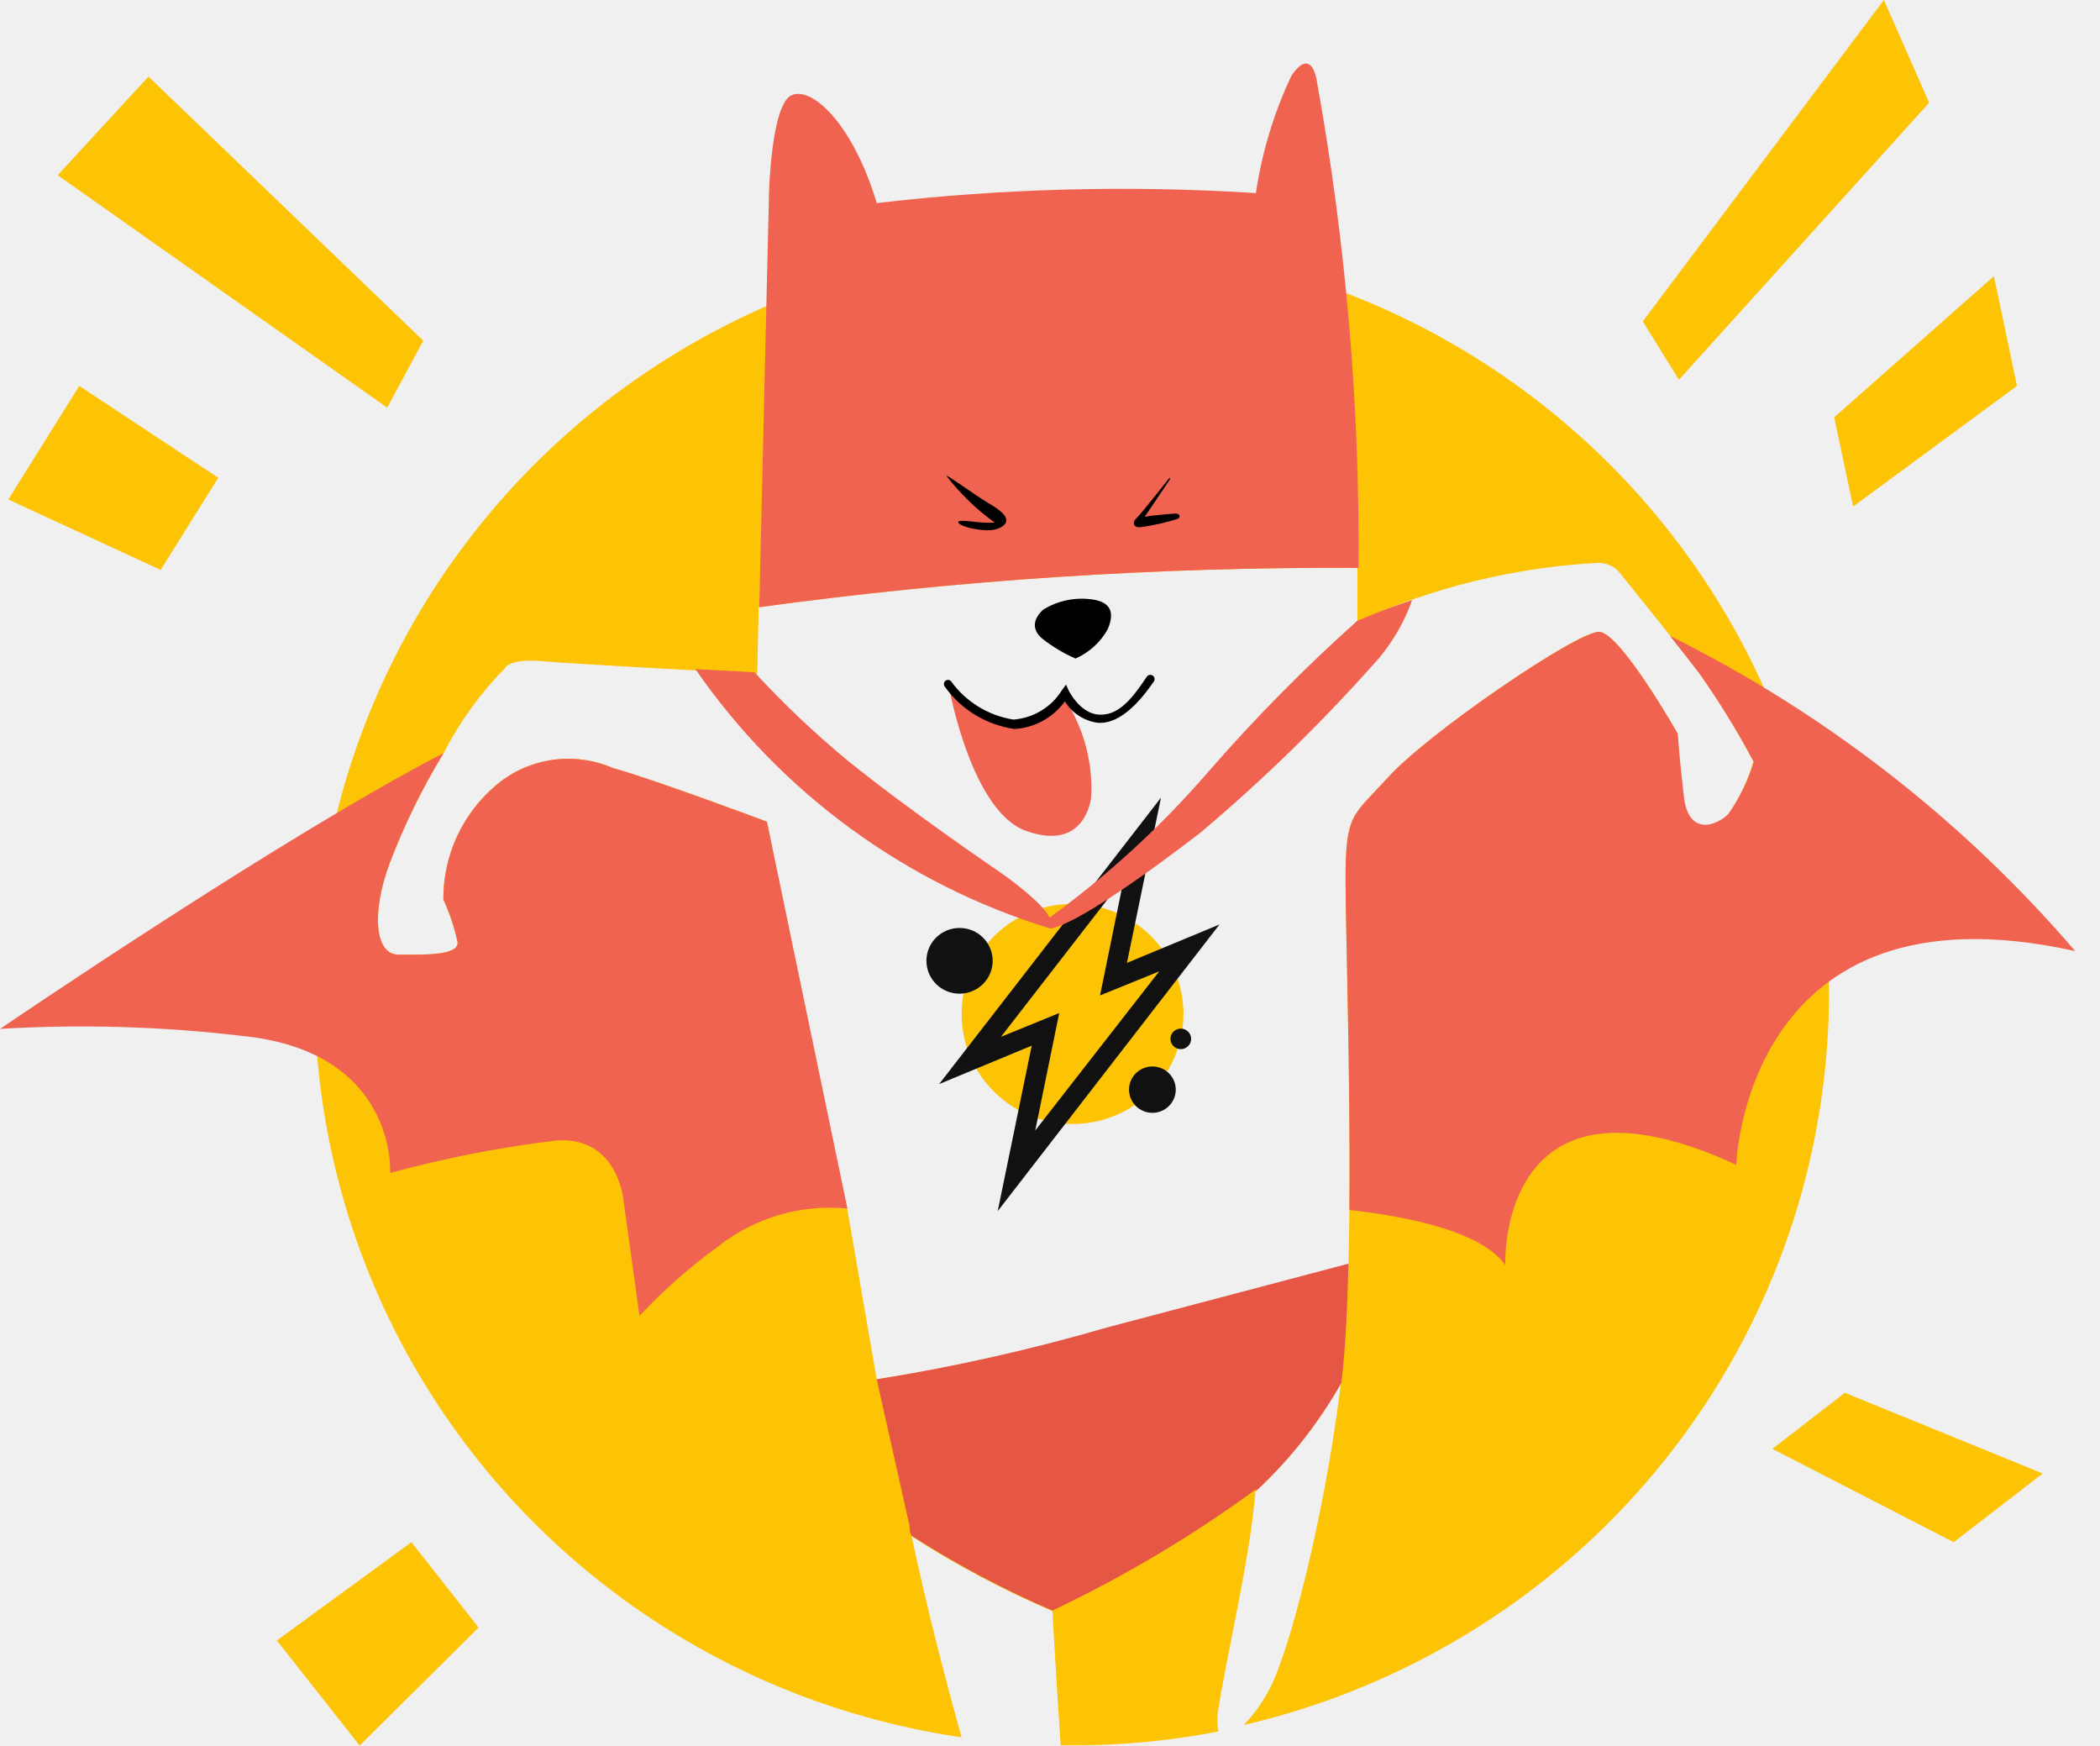
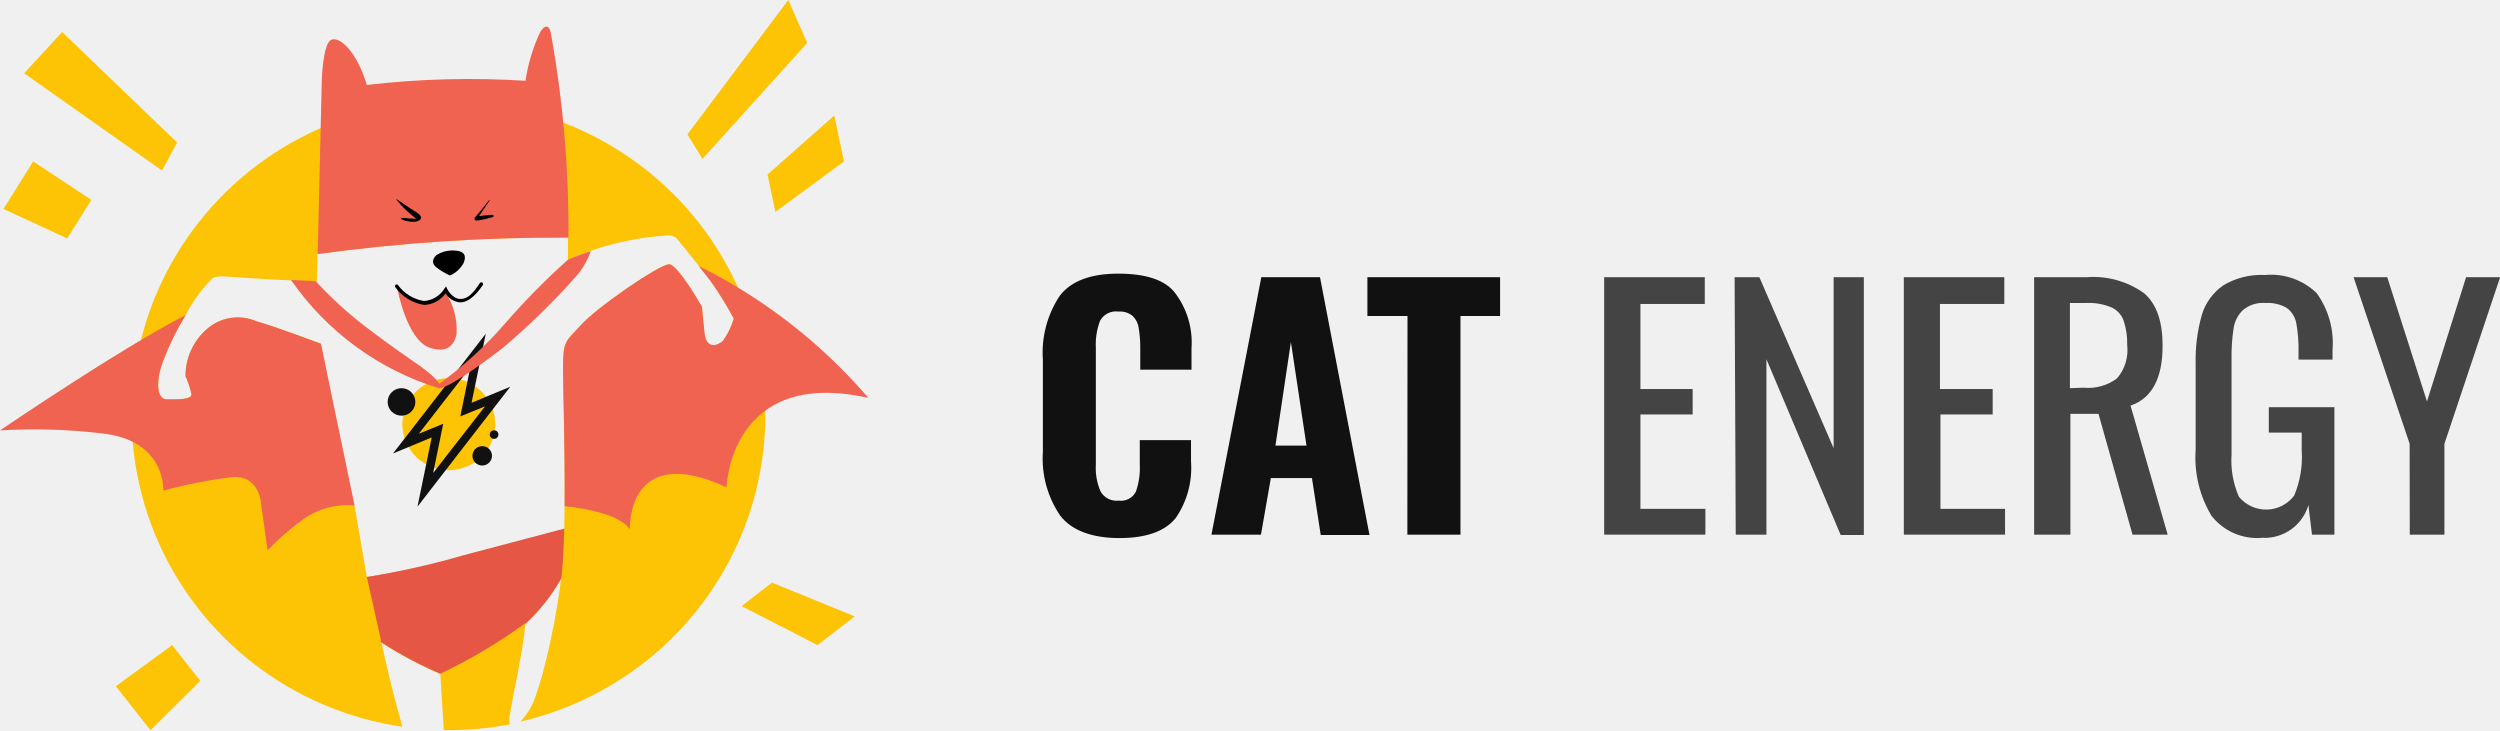
- <svg xmlns="http://www.w3.org/2000/svg" width="71" height="59" viewBox="0 0 71 59" fill="none">
-   <path d="M59.882 23.806C58.158 19.709 55.382 16.132 51.83 13.431C48.278 10.729 44.074 8.999 39.637 8.411C35.201 7.823 30.686 8.399 26.544 10.081C22.402 11.763 18.776 14.492 16.029 17.997C13.281 21.502 11.508 25.66 10.885 30.056C10.262 34.453 10.812 38.934 12.479 43.054C14.147 47.175 16.874 50.789 20.389 53.538C23.903 56.287 28.083 58.075 32.511 58.722C31.931 56.649 31.341 54.358 30.821 51.928C32.334 52.901 33.926 53.747 35.581 54.457C35.581 54.457 35.701 56.599 35.861 58.99C37.65 59.021 39.436 58.864 41.191 58.524C41.146 58.275 41.146 58.019 41.191 57.77C41.481 55.915 42.282 52.572 42.442 50.42C43.595 49.35 44.573 48.108 45.342 46.74L45.282 47.176C44.732 51.402 43.582 55.915 42.882 57.165C42.655 57.579 42.376 57.962 42.052 58.306C45.672 57.463 49.063 55.85 51.992 53.578C54.921 51.306 57.317 48.429 59.013 45.147C60.709 41.865 61.666 38.257 61.816 34.572C61.966 30.887 61.306 27.213 59.882 23.806ZM58.412 27.566C57.972 27.992 57.062 28.28 56.912 26.99C56.762 25.701 56.722 24.798 56.722 24.798C56.722 24.798 54.792 21.396 54.072 21.356C53.352 21.317 48.242 24.798 46.892 26.316C45.722 27.596 45.492 27.506 45.492 29.758C45.492 31.454 45.712 37.862 45.592 42.762L37.441 44.915C34.88 45.644 32.274 46.214 29.641 46.621L28.641 40.838H28.501L25.931 27.774C25.931 27.774 22.121 26.346 20.721 25.959C20.063 25.674 19.337 25.581 18.628 25.692C17.919 25.802 17.258 26.112 16.72 26.584C16.172 27.06 15.734 27.647 15.435 28.306C15.137 28.965 14.985 29.68 14.99 30.403C15.202 30.864 15.363 31.346 15.47 31.841C15.52 32.317 14.27 32.267 13.47 32.267C12.67 32.267 12.55 30.839 13.18 29.163C13.672 27.874 14.281 26.632 15 25.453C15.541 24.4 16.239 23.433 17.07 22.586C17.07 22.586 17.21 22.249 18.32 22.348C19.43 22.447 25.601 22.775 25.601 22.775L25.651 20.523C32.357 19.605 39.121 19.16 45.892 19.194C45.892 19.799 45.892 20.404 45.892 21.009C48.456 19.848 51.217 19.175 54.032 19.025C54.183 19.021 54.332 19.055 54.466 19.122C54.601 19.19 54.716 19.289 54.802 19.412C55.142 19.839 57.212 22.388 57.452 22.755C58.125 23.708 58.736 24.702 59.282 25.731C59.095 26.382 58.801 26.999 58.412 27.556V27.566Z" fill="#FDC305" />
-   <path d="M56.463 21.495C56.933 22.09 57.343 22.616 57.463 22.775C58.135 23.728 58.746 24.721 59.293 25.75C59.103 26.381 58.812 26.977 58.433 27.516C57.993 27.943 57.083 28.23 56.933 26.941C56.783 25.651 56.722 24.798 56.722 24.798C56.722 24.798 54.792 21.396 54.072 21.356C53.352 21.317 48.242 24.798 46.892 26.316C45.722 27.596 45.492 27.506 45.492 29.758C45.492 31.246 45.662 36.354 45.622 40.897C47.432 41.096 50.093 41.592 50.892 42.762C50.892 42.762 50.602 35.64 58.703 39.37C58.703 39.37 58.983 29.659 70.163 32.148C66.363 27.722 61.703 24.099 56.463 21.495Z" fill="#F06351" />
-   <path d="M45.932 19.194C45.973 13.697 45.504 8.209 44.532 2.797C44.532 2.797 44.382 1.508 43.662 2.559C43.068 3.816 42.664 5.153 42.462 6.527C38.187 6.255 33.896 6.368 29.642 6.864C28.821 4.136 27.421 2.896 26.751 3.224C26.081 3.551 26.001 6.477 26.001 6.477L25.671 20.523C32.385 19.604 39.155 19.159 45.932 19.194Z" fill="#F06351" />
-   <path d="M45.352 46.74C45.481 45.678 45.551 44.27 45.592 42.712L37.441 44.865C34.881 45.611 32.275 46.197 29.641 46.621L30.752 51.58C30.752 51.69 30.752 51.799 30.822 51.908C32.334 52.881 33.926 53.727 35.581 54.437C38 53.29 40.304 51.919 42.462 50.34V50.4C43.609 49.335 44.584 48.1 45.352 46.74Z" fill="#E55645" />
-   <path d="M32.002 16.089C31.952 15.99 33.002 16.764 33.412 17.002C33.822 17.24 34.022 17.418 34.022 17.587C34.022 17.756 33.762 17.924 33.402 17.924C33.042 17.924 32.482 17.805 32.402 17.666C32.322 17.527 33.002 17.666 33.342 17.666H33.632C33.016 17.22 32.467 16.689 32.002 16.089Z" fill="black" />
-   <path d="M39.502 16.198C39.502 16.198 38.502 17.468 38.412 17.527C38.322 17.587 38.242 17.865 38.602 17.815C39.015 17.754 39.423 17.661 39.822 17.537C39.932 17.478 39.892 17.339 39.702 17.359C39.512 17.379 39.022 17.408 38.702 17.468L39.552 16.208C39.552 16.208 39.582 16.089 39.502 16.198Z" fill="black" />
-   <path d="M36.362 22.259C36.825 22.056 37.208 21.708 37.452 21.267C37.732 20.612 37.452 20.364 37.012 20.275C36.406 20.166 35.782 20.286 35.262 20.612C34.872 20.979 34.922 21.336 35.262 21.604C35.599 21.867 35.969 22.087 36.362 22.259Z" fill="black" />
-   <path d="M36.002 23.509C35.887 23.734 35.731 23.936 35.542 24.104C35.257 24.331 34.907 24.463 34.542 24.481C33.991 24.534 33.441 24.378 33.002 24.044C32.8 23.927 32.621 23.776 32.472 23.598C32.372 23.49 32.249 23.405 32.112 23.35C32.112 23.35 32.862 27.427 34.682 28.081C36.502 28.736 36.842 27.328 36.892 26.951C36.953 25.822 36.667 24.701 36.072 23.737C36.072 23.439 36.052 23.638 36.002 23.509Z" fill="#F06351" />
-   <path d="M34.302 24.64C33.834 24.573 33.384 24.413 32.98 24.169C32.576 23.925 32.226 23.603 31.952 23.221C31.927 23.194 31.913 23.159 31.913 23.122C31.913 23.085 31.927 23.05 31.952 23.023C31.965 23.009 31.98 22.999 31.997 22.992C32.014 22.985 32.033 22.981 32.052 22.981C32.07 22.981 32.089 22.985 32.106 22.992C32.123 22.999 32.139 23.009 32.152 23.023C32.399 23.367 32.713 23.659 33.075 23.882C33.437 24.105 33.841 24.255 34.262 24.322C34.595 24.297 34.917 24.195 35.202 24.022C35.487 23.85 35.727 23.613 35.902 23.33L36.042 23.142L36.142 23.36C36.142 23.36 36.522 24.114 37.142 24.154C37.762 24.193 38.202 23.737 38.772 22.874C38.793 22.842 38.826 22.82 38.863 22.813C38.901 22.805 38.94 22.813 38.972 22.834C39.003 22.855 39.026 22.888 39.033 22.925C39.041 22.962 39.033 23.001 39.012 23.033C38.345 24.005 37.715 24.471 37.122 24.431C36.892 24.401 36.673 24.32 36.479 24.195C36.285 24.07 36.122 23.903 36.002 23.707C35.806 23.978 35.552 24.203 35.258 24.364C34.964 24.525 34.637 24.619 34.302 24.64Z" fill="black" />
-   <path d="M36.262 37.991C38.333 37.991 40.012 36.325 40.012 34.271C40.012 32.217 38.333 30.551 36.262 30.551C34.191 30.551 32.512 32.217 32.512 34.271C32.512 36.325 34.191 37.991 36.262 37.991Z" fill="#FDC305" />
-   <path d="M41.232 31.246L38.102 32.545L39.252 26.961L31.752 36.642L34.882 35.343L33.732 40.937L41.232 31.246ZM33.842 35.045L38.002 29.678L37.192 33.646L39.192 32.833L35.002 38.209L35.812 34.241L33.842 35.045Z" fill="#111111" />
-   <path d="M32.442 33.587C33.06 33.587 33.562 33.089 33.562 32.476C33.562 31.862 33.06 31.365 32.442 31.365C31.823 31.365 31.322 31.862 31.322 32.476C31.322 33.089 31.823 33.587 32.442 33.587Z" fill="#111111" />
-   <path d="M38.962 37.614C39.398 37.614 39.752 37.263 39.752 36.83C39.752 36.398 39.398 36.047 38.962 36.047C38.526 36.047 38.172 36.398 38.172 36.83C38.172 37.263 38.526 37.614 38.962 37.614Z" fill="#111111" />
-   <path d="M39.922 35.462C40.115 35.462 40.272 35.306 40.272 35.114C40.272 34.923 40.115 34.767 39.922 34.767C39.729 34.767 39.572 34.923 39.572 35.114C39.572 35.306 39.729 35.462 39.922 35.462Z" fill="#111111" />
-   <path d="M45.882 20.989C44.077 22.603 42.377 24.329 40.792 26.157C39.213 27.972 37.432 29.602 35.482 31.018C35.262 30.492 33.852 29.51 33.852 29.51C33.852 29.51 30.712 27.377 28.651 25.701C27.538 24.781 26.489 23.787 25.511 22.725L23.511 22.616C26.398 26.799 30.628 29.89 35.512 31.385C36.372 31.246 38.792 29.53 40.602 28.131C42.743 26.325 44.749 24.365 46.602 22.269C47.1 21.682 47.487 21.009 47.742 20.285C46.602 20.662 45.882 20.989 45.882 20.989Z" fill="#F06351" />
-   <path d="M65.223 3.472L56.763 12.836L55.543 10.862L63.693 0L65.223 3.472Z" fill="#FDC305" />
-   <path d="M62.653 17.121L68.193 13.044L67.413 9.334L62.013 14.105L62.653 17.121Z" fill="#FDC305" />
-   <path d="M59.923 48.972L66.053 52.126L69.063 49.805L62.373 47.077L59.923 48.972Z" fill="#FDC305" />
-   <path d="M1.95 5.922L5.02 2.589L14.31 11.516L13.09 13.778L1.95 5.922Z" fill="#FDC305" />
-   <path d="M7.38 16.149L2.68 13.044L0.28 16.883L5.43 19.263L7.38 16.149Z" fill="#FDC305" />
-   <path d="M13.91 52.126L9.36 55.449L12.16 59L16.18 55.012L13.91 52.126Z" fill="#FDC305" />
-   <path d="M25.931 27.774C25.931 27.774 22.121 26.346 20.721 25.959C20.063 25.674 19.337 25.581 18.628 25.692C17.919 25.802 17.258 26.112 16.72 26.584C16.172 27.06 15.734 27.647 15.435 28.306C15.137 28.965 14.985 29.68 14.99 30.403C15.202 30.864 15.363 31.346 15.47 31.841C15.52 32.317 14.27 32.267 13.47 32.267C12.67 32.267 12.55 30.839 13.18 29.163C13.672 27.874 14.281 26.632 15 25.453C9.55 28.27 0 34.777 0 34.777C2.732 34.614 5.473 34.693 8.19 35.015C13.441 35.541 13.191 39.647 13.191 39.647C15.037 39.142 16.919 38.775 18.821 38.546C20.941 38.407 21.091 40.649 21.091 40.649L21.621 44.478C22.426 43.614 23.313 42.831 24.271 42.137C25.506 41.157 27.078 40.694 28.651 40.848L25.931 27.774Z" fill="#F06351" />
+ <svg xmlns="http://www.w3.org/2000/svg" width="202" height="59" viewBox="0 0 202 59" fill="none">
+   <g clip-path="url(#clip0_2403_439)">
+     <path d="M59.882 23.806C58.158 19.709 55.382 16.132 51.83 13.431C48.278 10.729 44.074 8.999 39.637 8.411C35.201 7.823 30.686 8.399 26.544 10.081C22.402 11.763 18.776 14.492 16.029 17.997C13.281 21.502 11.508 25.66 10.885 30.056C10.262 34.453 10.812 38.934 12.479 43.054C14.147 47.175 16.874 50.789 20.389 53.538C23.903 56.287 28.083 58.075 32.511 58.722C31.931 56.649 31.341 54.358 30.821 51.928C32.334 52.901 33.926 53.747 35.581 54.457C35.581 54.457 35.701 56.599 35.861 58.99C37.65 59.021 39.436 58.864 41.191 58.524C41.146 58.275 41.146 58.019 41.191 57.77C41.481 55.915 42.282 52.572 42.442 50.42C43.595 49.35 44.573 48.108 45.342 46.74L45.282 47.176C44.732 51.402 43.582 55.915 42.882 57.165C42.655 57.579 42.376 57.962 42.052 58.306C45.672 57.463 49.063 55.85 51.992 53.578C54.921 51.306 57.317 48.429 59.013 45.147C60.709 41.865 61.666 38.257 61.816 34.572C61.966 30.887 61.306 27.213 59.882 23.806ZM58.412 27.566C57.972 27.992 57.062 28.28 56.912 26.99C56.762 25.701 56.722 24.798 56.722 24.798C56.722 24.798 54.792 21.396 54.072 21.356C53.352 21.317 48.242 24.798 46.892 26.316C45.722 27.596 45.492 27.506 45.492 29.758C45.492 31.454 45.712 37.862 45.592 42.762L37.441 44.915C34.88 45.644 32.274 46.214 29.641 46.621L28.641 40.838H28.501L25.931 27.774C25.931 27.774 22.121 26.346 20.721 25.959C20.063 25.674 19.337 25.581 18.628 25.692C17.919 25.802 17.258 26.112 16.72 26.584C16.172 27.06 15.734 27.647 15.435 28.306C15.137 28.965 14.985 29.68 14.99 30.403C15.202 30.864 15.363 31.346 15.47 31.841C15.52 32.317 14.27 32.267 13.47 32.267C12.67 32.267 12.55 30.839 13.18 29.163C13.672 27.874 14.281 26.632 15 25.453C15.541 24.4 16.239 23.433 17.07 22.586C17.07 22.586 17.21 22.249 18.32 22.348C19.43 22.447 25.601 22.775 25.601 22.775L25.651 20.523C32.357 19.605 39.121 19.16 45.892 19.194C45.892 19.799 45.892 20.404 45.892 21.009C48.456 19.848 51.217 19.175 54.032 19.025C54.183 19.021 54.332 19.055 54.466 19.122C54.601 19.19 54.716 19.289 54.802 19.412C55.142 19.839 57.212 22.388 57.452 22.755C58.125 23.708 58.736 24.702 59.282 25.731C59.095 26.382 58.801 26.999 58.412 27.556V27.566Z" fill="#FDC305" />
+     <path d="M56.463 21.495C56.933 22.09 57.343 22.616 57.463 22.775C58.135 23.728 58.746 24.721 59.293 25.75C59.103 26.381 58.812 26.977 58.433 27.516C57.993 27.943 57.083 28.23 56.933 26.941C56.783 25.651 56.722 24.798 56.722 24.798C56.722 24.798 54.792 21.396 54.072 21.356C53.352 21.317 48.242 24.798 46.892 26.316C45.722 27.596 45.492 27.506 45.492 29.758C45.492 31.246 45.662 36.354 45.622 40.897C47.432 41.096 50.093 41.592 50.892 42.762C50.892 42.762 50.602 35.64 58.703 39.37C58.703 39.37 58.983 29.659 70.163 32.148C66.363 27.722 61.703 24.099 56.463 21.495Z" fill="#F06351" />
+     <path d="M45.932 19.194C45.973 13.697 45.504 8.209 44.532 2.797C44.532 2.797 44.382 1.508 43.662 2.559C43.068 3.816 42.664 5.153 42.462 6.527C38.187 6.255 33.896 6.368 29.642 6.864C28.821 4.136 27.421 2.896 26.751 3.224C26.081 3.551 26.001 6.477 26.001 6.477L25.671 20.523C32.385 19.604 39.155 19.159 45.932 19.194Z" fill="#F06351" />
+     <path d="M45.352 46.74C45.481 45.678 45.551 44.27 45.592 42.712L37.441 44.865C34.881 45.611 32.275 46.197 29.641 46.621L30.752 51.58C30.752 51.69 30.752 51.799 30.822 51.908C32.334 52.881 33.926 53.727 35.581 54.437C38 53.29 40.304 51.919 42.462 50.34V50.4C43.609 49.335 44.584 48.1 45.352 46.74Z" fill="#E55645" />
+     <path d="M32.002 16.089C31.952 15.99 33.002 16.764 33.412 17.002C33.822 17.24 34.022 17.418 34.022 17.587C34.022 17.756 33.762 17.924 33.402 17.924C33.042 17.924 32.482 17.805 32.402 17.666C32.322 17.527 33.002 17.666 33.342 17.666H33.632C33.016 17.22 32.467 16.689 32.002 16.089Z" fill="black" />
+     <path d="M39.502 16.198C39.502 16.198 38.502 17.468 38.412 17.527C38.322 17.587 38.242 17.865 38.602 17.815C39.015 17.754 39.423 17.661 39.822 17.537C39.932 17.478 39.892 17.339 39.702 17.359C39.512 17.379 39.022 17.408 38.702 17.468L39.552 16.208C39.552 16.208 39.582 16.089 39.502 16.198Z" fill="black" />
+     <path d="M36.362 22.259C36.825 22.056 37.208 21.708 37.452 21.267C37.732 20.612 37.452 20.364 37.012 20.275C36.406 20.166 35.782 20.286 35.262 20.612C34.872 20.979 34.922 21.336 35.262 21.604C35.599 21.867 35.969 22.087 36.362 22.259Z" fill="black" />
+     <path d="M36.002 23.509C35.887 23.734 35.731 23.936 35.542 24.104C35.257 24.331 34.907 24.463 34.542 24.481C33.991 24.534 33.441 24.378 33.002 24.044C32.8 23.927 32.621 23.776 32.472 23.598C32.372 23.49 32.249 23.405 32.112 23.35C32.112 23.35 32.862 27.427 34.682 28.081C36.502 28.736 36.842 27.328 36.892 26.951C36.953 25.822 36.667 24.701 36.072 23.737C36.072 23.439 36.052 23.638 36.002 23.509Z" fill="#F06351" />
+     <path d="M34.302 24.64C33.834 24.573 33.384 24.413 32.98 24.169C32.576 23.925 32.226 23.603 31.952 23.221C31.927 23.194 31.913 23.159 31.913 23.122C31.913 23.085 31.927 23.05 31.952 23.023C31.965 23.009 31.98 22.999 31.997 22.992C32.014 22.985 32.033 22.981 32.052 22.981C32.07 22.981 32.089 22.985 32.106 22.992C32.123 22.999 32.139 23.009 32.152 23.023C32.399 23.367 32.713 23.659 33.075 23.882C33.437 24.105 33.841 24.255 34.262 24.322C34.595 24.297 34.917 24.195 35.202 24.022C35.487 23.85 35.727 23.613 35.902 23.33L36.042 23.142L36.142 23.36C36.142 23.36 36.522 24.114 37.142 24.154C37.762 24.193 38.202 23.737 38.772 22.874C38.793 22.842 38.826 22.82 38.863 22.813C38.901 22.805 38.94 22.813 38.972 22.834C39.003 22.855 39.026 22.888 39.033 22.925C39.041 22.962 39.033 23.001 39.012 23.033C38.345 24.005 37.715 24.471 37.122 24.431C36.892 24.401 36.673 24.32 36.479 24.195C36.285 24.07 36.122 23.903 36.002 23.707C35.806 23.978 35.552 24.203 35.258 24.364C34.964 24.525 34.637 24.619 34.302 24.64Z" fill="black" />
+     <path d="M36.262 37.991C38.333 37.991 40.012 36.325 40.012 34.271C40.012 32.217 38.333 30.551 36.262 30.551C34.191 30.551 32.512 32.217 32.512 34.271C32.512 36.325 34.191 37.991 36.262 37.991Z" fill="#FDC305" />
+     <path d="M41.232 31.246L38.102 32.545L39.252 26.961L31.752 36.642L34.882 35.343L33.732 40.937L41.232 31.246ZM33.842 35.045L38.002 29.678L37.192 33.646L39.192 32.833L35.002 38.209L35.812 34.241L33.842 35.045Z" fill="#111111" />
+     <path d="M32.442 33.587C33.06 33.587 33.562 33.089 33.562 32.476C33.562 31.862 33.06 31.365 32.442 31.365C31.823 31.365 31.322 31.862 31.322 32.476C31.322 33.089 31.823 33.587 32.442 33.587Z" fill="#111111" />
+     <path d="M38.962 37.614C39.398 37.614 39.752 37.263 39.752 36.83C39.752 36.398 39.398 36.047 38.962 36.047C38.526 36.047 38.172 36.398 38.172 36.83C38.172 37.263 38.526 37.614 38.962 37.614Z" fill="#111111" />
+     <path d="M39.922 35.462C40.115 35.462 40.272 35.306 40.272 35.114C40.272 34.923 40.115 34.767 39.922 34.767C39.729 34.767 39.572 34.923 39.572 35.114C39.572 35.306 39.729 35.462 39.922 35.462Z" fill="#111111" />
+     <path d="M45.882 20.989C44.077 22.603 42.377 24.329 40.792 26.157C39.213 27.972 37.432 29.602 35.482 31.018C35.262 30.492 33.852 29.51 33.852 29.51C33.852 29.51 30.712 27.377 28.651 25.701C27.538 24.781 26.489 23.787 25.511 22.725L23.511 22.616C26.398 26.799 30.628 29.89 35.512 31.385C36.372 31.246 38.792 29.53 40.602 28.131C42.743 26.325 44.749 24.365 46.602 22.269C47.1 21.682 47.487 21.009 47.742 20.285C46.602 20.662 45.882 20.989 45.882 20.989Z" fill="#F06351" />
+     <path d="M65.223 3.472L56.763 12.836L55.543 10.862L63.693 0L65.223 3.472Z" fill="#FDC305" />
+     <path d="M62.653 17.121L68.193 13.044L67.413 9.334L62.013 14.105L62.653 17.121Z" fill="#FDC305" />
+     <path d="M59.923 48.972L66.053 52.126L69.063 49.805L62.373 47.077L59.923 48.972Z" fill="#FDC305" />
+     <path d="M1.95 5.922L5.02 2.589L14.31 11.516L13.09 13.778L1.95 5.922Z" fill="#FDC305" />
+     <path d="M7.38 16.149L2.68 13.044L0.28 16.883L5.43 19.263L7.38 16.149Z" fill="#FDC305" />
+     <path d="M13.91 52.126L9.36 55.449L12.16 59L16.18 55.012L13.91 52.126Z" fill="#FDC305" />
+     <path d="M25.931 27.774C25.931 27.774 22.121 26.346 20.721 25.959C20.063 25.674 19.337 25.581 18.628 25.692C17.919 25.802 17.258 26.112 16.72 26.584C16.172 27.06 15.734 27.647 15.435 28.306C15.137 28.965 14.985 29.68 14.99 30.403C15.202 30.864 15.363 31.346 15.47 31.841C15.52 32.317 14.27 32.267 13.47 32.267C12.67 32.267 12.55 30.839 13.18 29.163C13.672 27.874 14.281 26.632 15 25.453C9.55 28.27 0 34.777 0 34.777C2.732 34.614 5.473 34.693 8.19 35.015C13.441 35.541 13.191 39.647 13.191 39.647C15.037 39.142 16.919 38.775 18.821 38.546C20.941 38.407 21.091 40.649 21.091 40.649L21.621 44.478C22.426 43.614 23.313 42.831 24.271 42.137C25.506 41.157 27.078 40.694 28.651 40.848L25.931 27.774Z" fill="#F06351" />
+     <path d="M85.664 41.661C84.634 40.147 84.141 38.336 84.264 36.513V29.073C84.134 27.237 84.619 25.41 85.644 23.876C86.571 22.692 88.154 22.104 90.394 22.11C92.634 22.117 94.151 22.636 94.944 23.668C95.912 24.946 96.384 26.526 96.274 28.121V29.867H92.134V27.972C92.129 27.474 92.085 26.977 92.004 26.485C91.954 26.128 91.789 25.798 91.534 25.542C91.377 25.408 91.194 25.307 90.996 25.244C90.799 25.181 90.591 25.157 90.384 25.175C90.087 25.131 89.784 25.179 89.516 25.312C89.247 25.445 89.027 25.657 88.884 25.919C88.621 26.616 88.505 27.358 88.544 28.101V37.545C88.499 38.292 88.632 39.04 88.934 39.727C89.079 39.974 89.293 40.175 89.55 40.304C89.808 40.432 90.098 40.483 90.384 40.451C90.666 40.49 90.953 40.441 91.204 40.309C91.456 40.177 91.659 39.97 91.784 39.717C92.026 39.019 92.131 38.282 92.094 37.545V35.561H96.234V37.277C96.356 38.895 95.923 40.507 95.004 41.849C94.124 42.941 92.604 43.476 90.444 43.476C88.284 43.476 86.594 42.881 85.664 41.661Z" fill="#111111" />
+     <path d="M101.915 22.398H106.655L110.655 43.228H106.715L106.005 38.626H102.685L101.885 43.199H97.885L101.915 22.398ZM105.565 36.007L104.305 27.635L103.055 36.007H105.565Z" fill="#111111" />
+     <path d="M113.726 25.532H110.486V22.398H121.206V25.532H118.006V43.199H113.716L113.726 25.532Z" fill="#111111" />
+     <path d="M129.616 22.398H137.746V24.56H132.546V31.434H136.766V33.488H132.546V41.115H137.796V43.199H129.616V22.398Z" fill="#444444" />
+     <path d="M140.157 22.398H142.157L148.157 36.215V22.398H150.597V43.228H148.727L142.727 29.024V43.199H140.247L140.157 22.398Z" fill="#444444" />
+     <path d="M153.828 22.398H161.948V24.56H156.748V31.434H161.008V33.488H156.788V41.115H162.008V43.199H153.828V22.398Z" fill="#444444" />
+     <path d="M164.358 22.398H168.578C170.241 22.265 171.897 22.726 173.248 23.697C174.248 24.56 174.738 25.969 174.738 27.923C174.738 30.568 173.875 32.185 172.148 32.773L175.148 43.199H172.308L169.558 33.438H167.288V43.199H164.358V22.398ZM168.358 31.325C169.322 31.418 170.285 31.149 171.058 30.571C171.372 30.202 171.607 29.774 171.748 29.311C171.889 28.849 171.934 28.363 171.878 27.883C171.898 27.21 171.8 26.539 171.588 25.899C171.502 25.663 171.369 25.447 171.198 25.263C171.026 25.079 170.819 24.931 170.588 24.828C169.939 24.564 169.239 24.445 168.538 24.481H167.248V31.365L168.358 31.325Z" fill="#444444" />
+     <path d="M178.679 41.661C177.723 40.061 177.28 38.21 177.409 36.354V29.411C177.374 28.071 177.543 26.733 177.909 25.443C178.198 24.473 178.811 23.63 179.649 23.052C180.66 22.448 181.83 22.158 183.009 22.219C183.771 22.147 184.54 22.241 185.262 22.495C185.984 22.749 186.642 23.155 187.189 23.687C188.148 25.02 188.602 26.647 188.469 28.28V29.054H185.719V28.409C185.738 27.638 185.677 26.867 185.539 26.108C185.448 25.621 185.177 25.186 184.779 24.887C184.26 24.584 183.66 24.442 183.059 24.481C182.406 24.425 181.756 24.625 181.249 25.036C180.834 25.427 180.563 25.944 180.479 26.504C180.352 27.322 180.295 28.148 180.309 28.974V36.701C180.229 37.876 180.432 39.052 180.899 40.133C181.17 40.466 181.515 40.733 181.906 40.913C182.297 41.094 182.725 41.183 183.156 41.174C183.587 41.166 184.011 41.059 184.394 40.864C184.778 40.668 185.111 40.387 185.369 40.044C185.851 38.9 186.059 37.661 185.979 36.424V34.956H183.319V32.902H188.619V43.199H186.809L186.519 40.808C186.29 41.602 185.796 42.296 185.119 42.777C184.442 43.258 183.621 43.497 182.789 43.456C182.007 43.525 181.22 43.396 180.501 43.082C179.783 42.768 179.156 42.279 178.679 41.661Z" fill="#444444" />
+     <path d="M194.699 35.858L190.169 22.398H192.889L196.099 32.436L199.259 22.398H202.009L197.509 35.858V43.199H194.709L194.699 35.858Z" fill="#444444" />
+   </g>
+   <defs>
+     <clipPath id="clip0_2403_439">
+       <rect width="202" height="59" fill="white" />
+     </clipPath>
+   </defs>
</svg>
